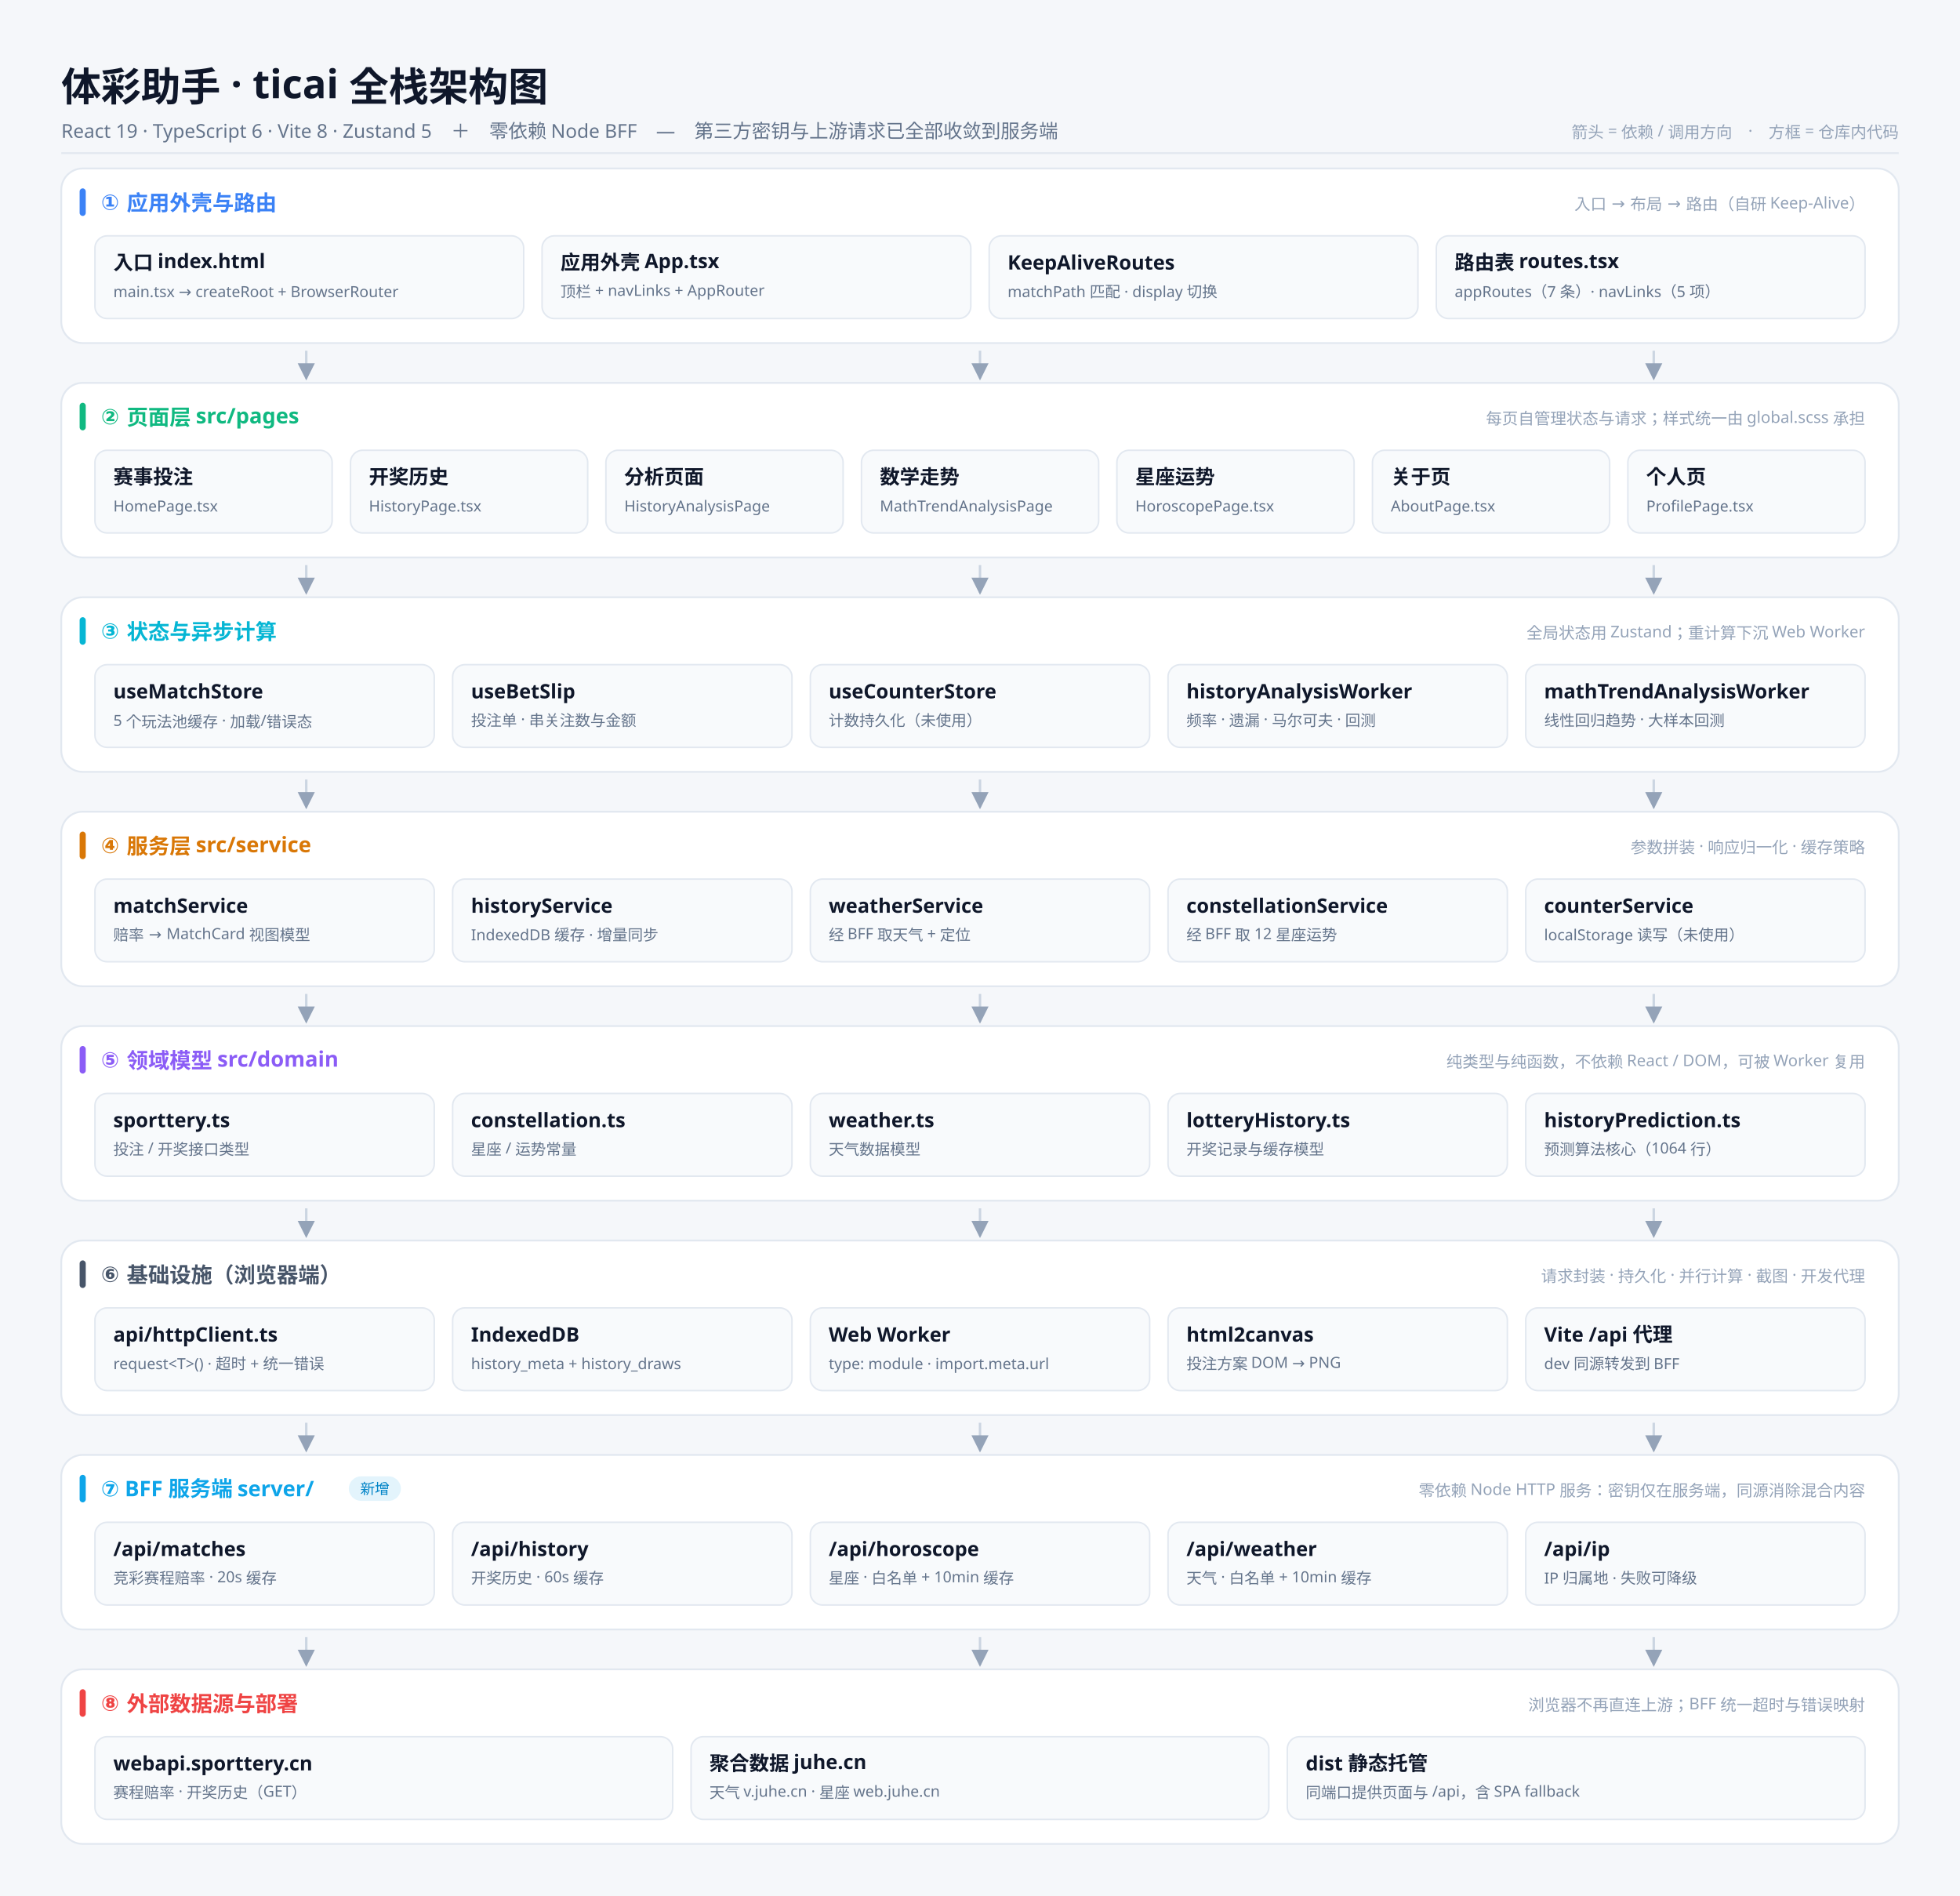
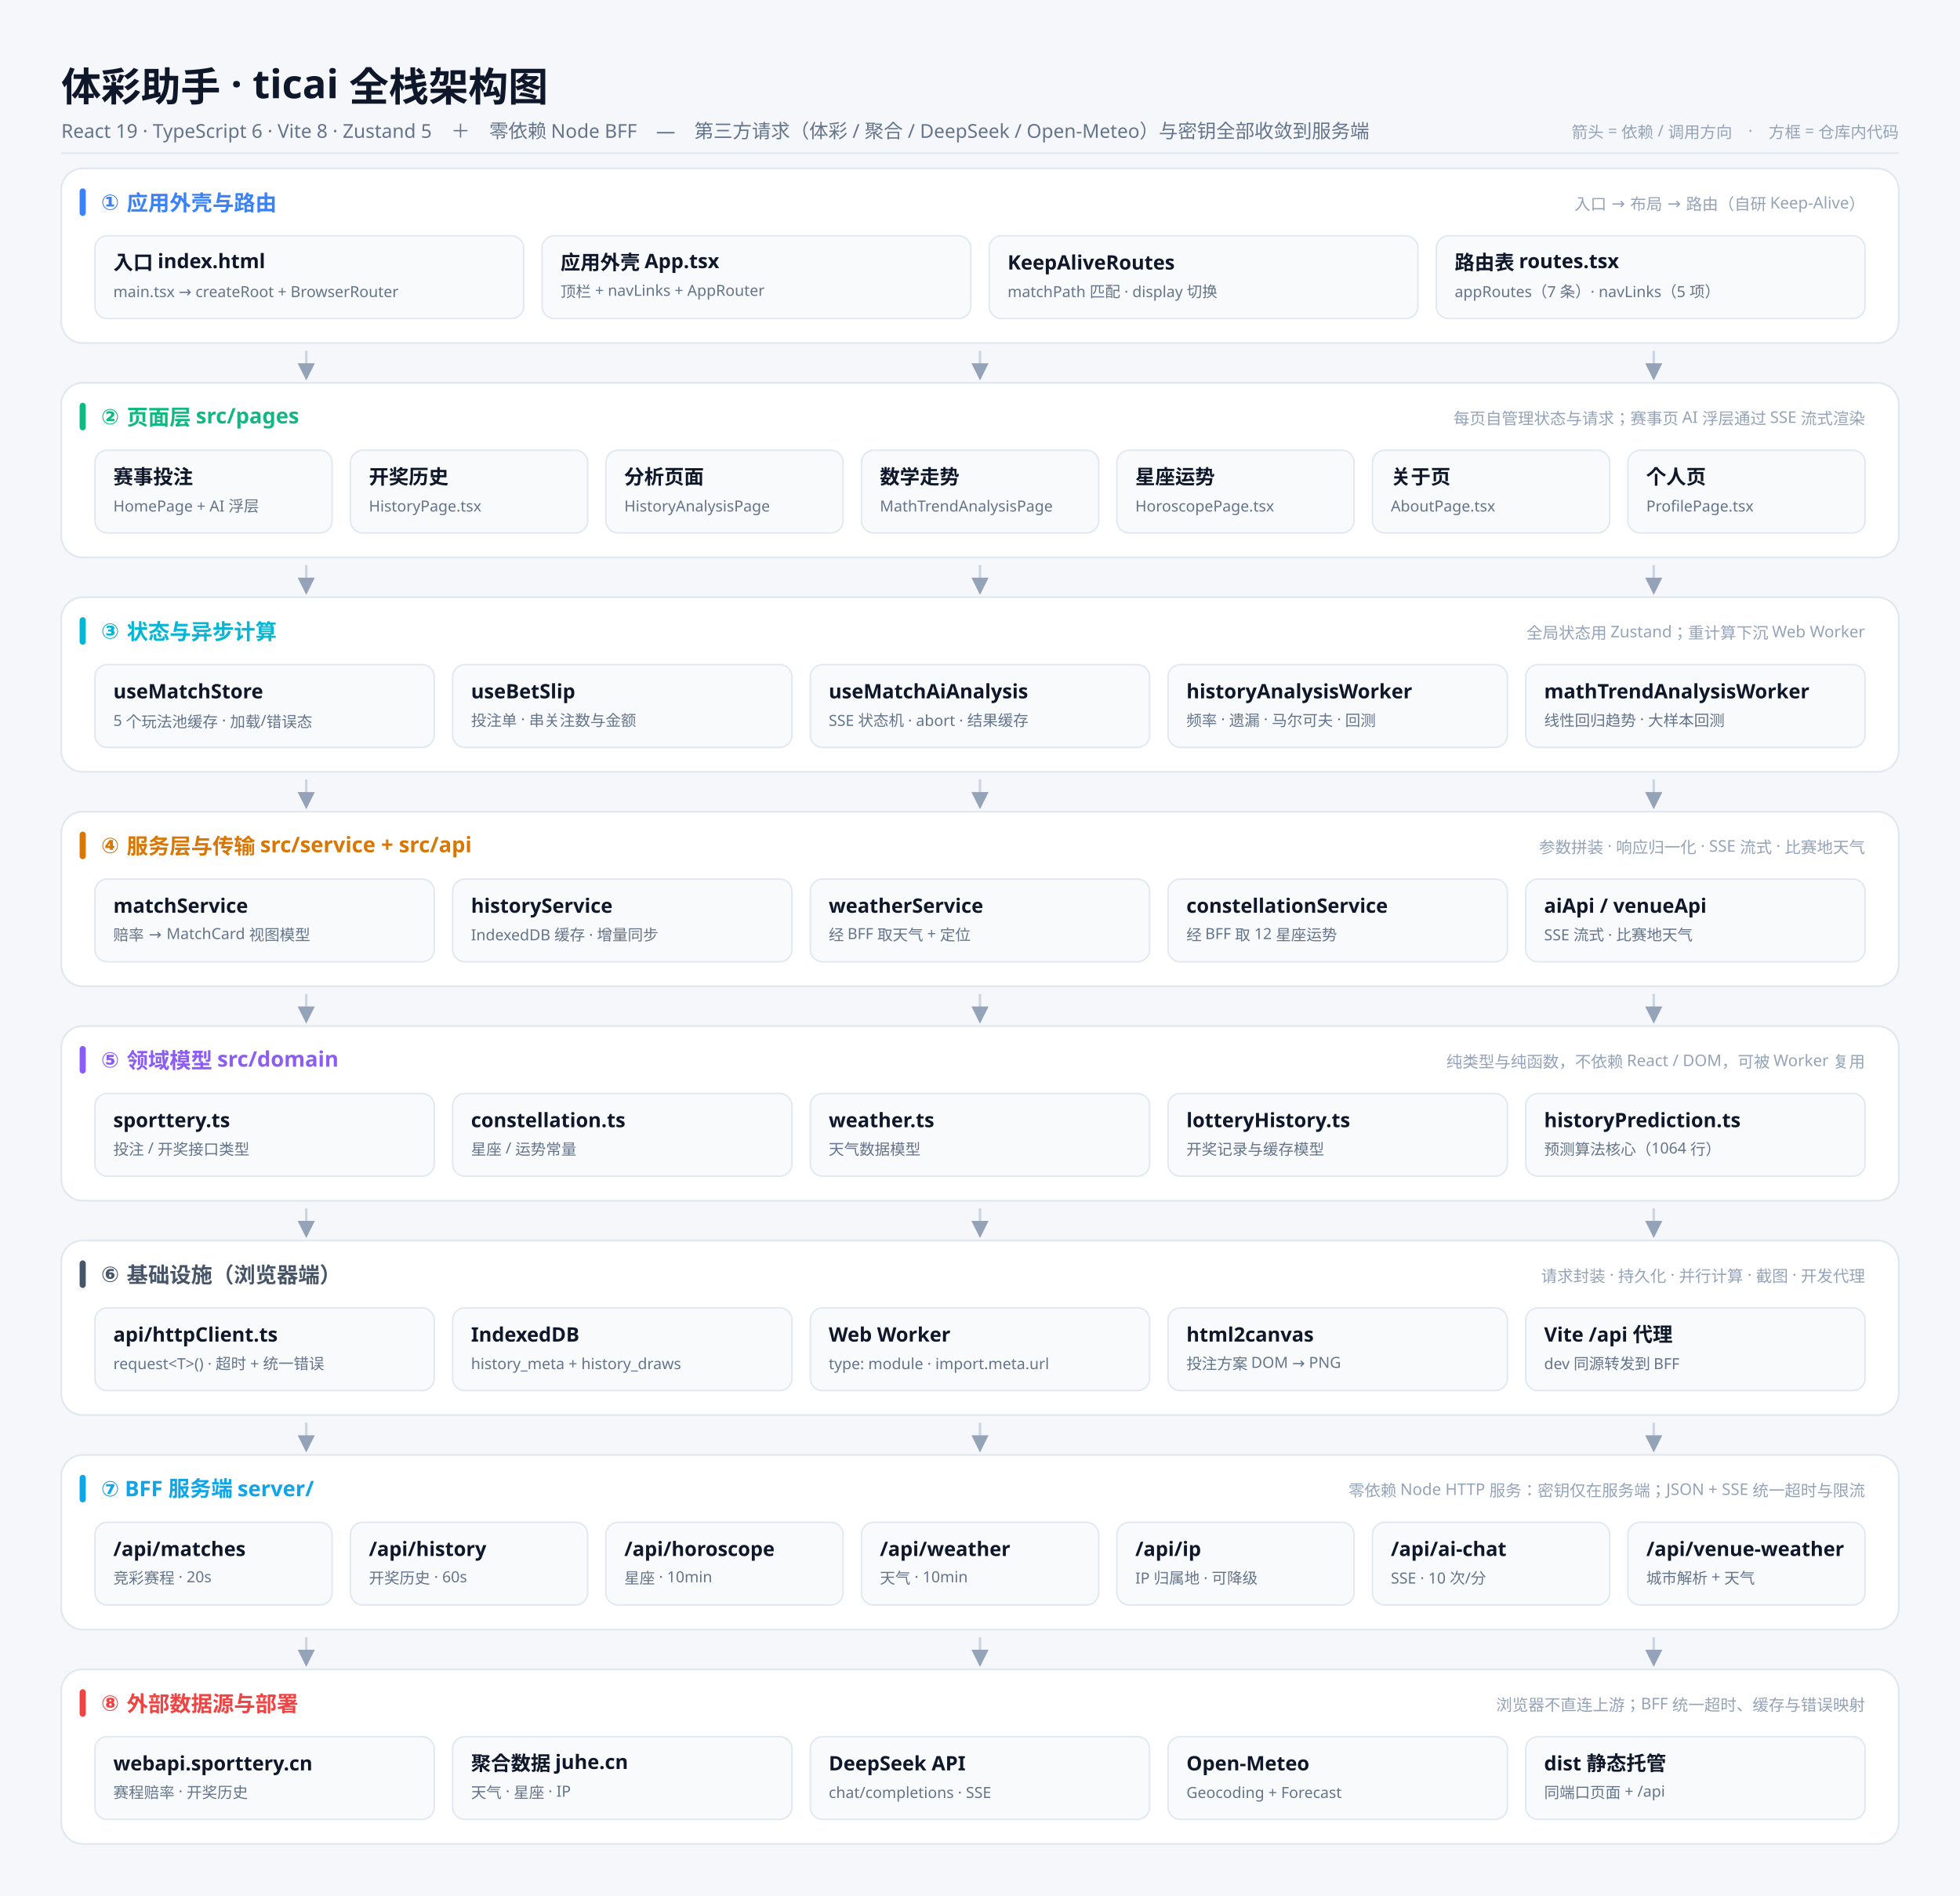
<svg xmlns="http://www.w3.org/2000/svg" viewBox="0 0 1280 1238" width="1280" height="1238" font-family="'Microsoft YaHei','PingFang SC','Noto Sans SC','Segoe UI',sans-serif">
  <defs>
    <marker id="ar" viewBox="0 0 8 8" refX="7" refY="4" markerWidth="7" markerHeight="7" orient="auto-start-reverse">
      <path d="M0 0 L8 4 L0 8 Z" fill="#94a3b8" />
    </marker>
    <style>
      .band { fill:#ffffff; stroke:#e2e8f0; stroke-width:1.2; }
      .box  { fill:#f8fafc; stroke:#e2e8f0; stroke-width:1; }
      .bt   { font-size:13px; font-weight:600; fill:#0f172a; }
      .bs   { font-size:10px; fill:#64748b; }
      .lbl  { font-size:14px; font-weight:700; }
      .cap  { font-size:10.5px; fill:#94a3b8; }
      .flow { stroke:#cbd5e1; stroke-width:1.6; }
    </style>
  </defs>
  <rect width="1280" height="1238" fill="#f5f7fa" />
  <text x="40" y="66" font-size="26" font-weight="700" fill="#0f172a">体彩助手 · ticai 全栈架构图</text>
-   <text x="40" y="90" font-size="12.5" fill="#64748b">React 19 · TypeScript 6 · Vite 8 · Zustand 5　＋　零依赖 Node BFF　—　第三方密钥与上游请求已全部收敛到服务端</text>
+   <text x="40" y="90" font-size="12.5" fill="#64748b">React 19 · TypeScript 6 · Vite 8 · Zustand 5　＋　零依赖 Node BFF　—　第三方请求（体彩 / 聚合 / DeepSeek / Open-Meteo）与密钥全部收敛到服务端</text>
  <text x="1240" y="90" font-size="10.5" fill="#94a3b8" text-anchor="end">箭头 = 依赖 / 调用方向　·　方框 = 仓库内代码</text>
  <line x1="40" y1="100" x2="1240" y2="100" stroke="#e2e8f0" stroke-width="1.2" />
  <g>
    <rect class="band" x="40" y="110" width="1200" height="114" rx="14" />
    <rect x="52" y="123" width="4" height="18" rx="2" fill="#3b82f6" />
    <text class="lbl" x="66" y="137" fill="#3b82f6">① 应用外壳与路由</text>
    <text class="cap" x="1218" y="137" text-anchor="end">入口 → 布局 → 路由（自研 Keep-Alive）</text>
    <rect class="box" x="62.0" y="154" width="280.0" height="54" rx="8" />
    <text class="bt" x="74.0" y="176">入口 index.html</text>
    <text class="bs" x="74.0" y="194">main.tsx → createRoot + BrowserRouter</text>
    <rect class="box" x="354.0" y="154" width="280.0" height="54" rx="8" />
    <text class="bt" x="366.0" y="176">应用外壳 App.tsx</text>
    <text class="bs" x="366.0" y="194">顶栏 + navLinks + AppRouter</text>
    <rect class="box" x="646.0" y="154" width="280.0" height="54" rx="8" />
    <text class="bt" x="658.0" y="176">KeepAliveRoutes</text>
    <text class="bs" x="658.0" y="194">matchPath 匹配 · display 切换</text>
    <rect class="box" x="938.0" y="154" width="280.0" height="54" rx="8" />
    <text class="bt" x="950.0" y="176">路由表 routes.tsx</text>
    <text class="bs" x="950.0" y="194">appRoutes（7 条）· navLinks（5 项）</text>
  </g>
  <line class="flow" x1="200" y1="229" x2="200" y2="247" marker-end="url(#ar)" />
  <line class="flow" x1="640" y1="229" x2="640" y2="247" marker-end="url(#ar)" />
  <line class="flow" x1="1080" y1="229" x2="1080" y2="247" marker-end="url(#ar)" />
  <g>
    <rect class="band" x="40" y="250" width="1200" height="114" rx="14" />
    <rect x="52" y="263" width="4" height="18" rx="2" fill="#10b981" />
    <text class="lbl" x="66" y="277" fill="#10b981">② 页面层 src/pages</text>
-     <text class="cap" x="1218" y="277" text-anchor="end">每页自管理状态与请求；样式统一由 global.scss 承担</text>
+     <text class="cap" x="1218" y="277" text-anchor="end">每页自管理状态与请求；赛事页 AI 浮层通过 SSE 流式渲染</text>
    <rect class="box" x="62.0" y="294" width="154.9" height="54" rx="8" />
    <text class="bt" x="74.0" y="316">赛事投注</text>
-     <text class="bs" x="74.0" y="334">HomePage.tsx</text>
+     <text class="bs" x="74.0" y="334">HomePage + AI 浮层</text>
    <rect class="box" x="228.9" y="294" width="154.9" height="54" rx="8" />
    <text class="bt" x="240.9" y="316">开奖历史</text>
    <text class="bs" x="240.9" y="334">HistoryPage.tsx</text>
    <rect class="box" x="395.7" y="294" width="154.9" height="54" rx="8" />
    <text class="bt" x="407.7" y="316">分析页面</text>
    <text class="bs" x="407.7" y="334">HistoryAnalysisPage</text>
    <rect class="box" x="562.6" y="294" width="154.9" height="54" rx="8" />
    <text class="bt" x="574.6" y="316">数学走势</text>
    <text class="bs" x="574.6" y="334">MathTrendAnalysisPage</text>
    <rect class="box" x="729.4" y="294" width="154.9" height="54" rx="8" />
    <text class="bt" x="741.4" y="316">星座运势</text>
    <text class="bs" x="741.4" y="334">HoroscopePage.tsx</text>
    <rect class="box" x="896.3" y="294" width="154.9" height="54" rx="8" />
    <text class="bt" x="908.3" y="316">关于页</text>
    <text class="bs" x="908.3" y="334">AboutPage.tsx</text>
    <rect class="box" x="1063.1" y="294" width="154.9" height="54" rx="8" />
    <text class="bt" x="1075.1" y="316">个人页</text>
    <text class="bs" x="1075.1" y="334">ProfilePage.tsx</text>
  </g>
  <line class="flow" x1="200" y1="369" x2="200" y2="387" marker-end="url(#ar)" />
  <line class="flow" x1="640" y1="369" x2="640" y2="387" marker-end="url(#ar)" />
  <line class="flow" x1="1080" y1="369" x2="1080" y2="387" marker-end="url(#ar)" />
  <g>
    <rect class="band" x="40" y="390" width="1200" height="114" rx="14" />
    <rect x="52" y="403" width="4" height="18" rx="2" fill="#06b6d4" />
    <text class="lbl" x="66" y="417" fill="#06b6d4">③ 状态与异步计算</text>
    <text class="cap" x="1218" y="417" text-anchor="end">全局状态用 Zustand；重计算下沉 Web Worker</text>
    <rect class="box" x="62.0" y="434" width="221.6" height="54" rx="8" />
    <text class="bt" x="74.0" y="456">useMatchStore</text>
    <text class="bs" x="74.0" y="474">5 个玩法池缓存 · 加载/错误态</text>
    <rect class="box" x="295.6" y="434" width="221.6" height="54" rx="8" />
    <text class="bt" x="307.6" y="456">useBetSlip</text>
    <text class="bs" x="307.6" y="474">投注单 · 串关注数与金额</text>
    <rect class="box" x="529.2" y="434" width="221.6" height="54" rx="8" />
-     <text class="bt" x="541.2" y="456">useCounterStore</text>
-     <text class="bs" x="541.2" y="474">计数持久化（未使用）</text>
+     <text class="bt" x="541.2" y="456">useMatchAiAnalysis</text>
+     <text class="bs" x="541.2" y="474">SSE 状态机 · abort · 结果缓存</text>
    <rect class="box" x="762.8" y="434" width="221.6" height="54" rx="8" />
    <text class="bt" x="774.8" y="456">historyAnalysisWorker</text>
    <text class="bs" x="774.8" y="474">频率 · 遗漏 · 马尔可夫 · 回测</text>
    <rect class="box" x="996.4" y="434" width="221.6" height="54" rx="8" />
    <text class="bt" x="1008.4" y="456">mathTrendAnalysisWorker</text>
    <text class="bs" x="1008.4" y="474">线性回归趋势 · 大样本回测</text>
  </g>
  <line class="flow" x1="200" y1="509" x2="200" y2="527" marker-end="url(#ar)" />
  <line class="flow" x1="640" y1="509" x2="640" y2="527" marker-end="url(#ar)" />
  <line class="flow" x1="1080" y1="509" x2="1080" y2="527" marker-end="url(#ar)" />
  <g>
    <rect class="band" x="40" y="530" width="1200" height="114" rx="14" />
    <rect x="52" y="543" width="4" height="18" rx="2" fill="#d97706" />
-     <text class="lbl" x="66" y="557" fill="#d97706">④ 服务层 src/service</text>
-     <text class="cap" x="1218" y="557" text-anchor="end">参数拼装 · 响应归一化 · 缓存策略</text>
+     <text class="lbl" x="66" y="557" fill="#d97706">④ 服务层与传输 src/service + src/api</text>
+     <text class="cap" x="1218" y="557" text-anchor="end">参数拼装 · 响应归一化 · SSE 流式 · 比赛地天气</text>
    <rect class="box" x="62.0" y="574" width="221.6" height="54" rx="8" />
    <text class="bt" x="74.0" y="596">matchService</text>
    <text class="bs" x="74.0" y="614">赔率 → MatchCard 视图模型</text>
    <rect class="box" x="295.6" y="574" width="221.6" height="54" rx="8" />
    <text class="bt" x="307.6" y="596">historyService</text>
    <text class="bs" x="307.6" y="614">IndexedDB 缓存 · 增量同步</text>
    <rect class="box" x="529.2" y="574" width="221.6" height="54" rx="8" />
    <text class="bt" x="541.2" y="596">weatherService</text>
    <text class="bs" x="541.2" y="614">经 BFF 取天气 + 定位</text>
    <rect class="box" x="762.8" y="574" width="221.6" height="54" rx="8" />
    <text class="bt" x="774.8" y="596">constellationService</text>
    <text class="bs" x="774.8" y="614">经 BFF 取 12 星座运势</text>
    <rect class="box" x="996.4" y="574" width="221.6" height="54" rx="8" />
-     <text class="bt" x="1008.4" y="596">counterService</text>
-     <text class="bs" x="1008.4" y="614">localStorage 读写（未使用）</text>
+     <text class="bt" x="1008.4" y="596">aiApi / venueApi</text>
+     <text class="bs" x="1008.4" y="614">SSE 流式 · 比赛地天气</text>
  </g>
  <line class="flow" x1="200" y1="649" x2="200" y2="667" marker-end="url(#ar)" />
  <line class="flow" x1="640" y1="649" x2="640" y2="667" marker-end="url(#ar)" />
  <line class="flow" x1="1080" y1="649" x2="1080" y2="667" marker-end="url(#ar)" />
  <g>
    <rect class="band" x="40" y="670" width="1200" height="114" rx="14" />
    <rect x="52" y="683" width="4" height="18" rx="2" fill="#8b5cf6" />
    <text class="lbl" x="66" y="697" fill="#8b5cf6">⑤ 领域模型 src/domain</text>
    <text class="cap" x="1218" y="697" text-anchor="end">纯类型与纯函数，不依赖 React / DOM，可被 Worker 复用</text>
    <rect class="box" x="62.0" y="714" width="221.6" height="54" rx="8" />
    <text class="bt" x="74.0" y="736">sporttery.ts</text>
    <text class="bs" x="74.0" y="754">投注 / 开奖接口类型</text>
    <rect class="box" x="295.6" y="714" width="221.6" height="54" rx="8" />
    <text class="bt" x="307.6" y="736">constellation.ts</text>
    <text class="bs" x="307.6" y="754">星座 / 运势常量</text>
    <rect class="box" x="529.2" y="714" width="221.6" height="54" rx="8" />
    <text class="bt" x="541.2" y="736">weather.ts</text>
    <text class="bs" x="541.2" y="754">天气数据模型</text>
    <rect class="box" x="762.8" y="714" width="221.6" height="54" rx="8" />
    <text class="bt" x="774.8" y="736">lotteryHistory.ts</text>
    <text class="bs" x="774.8" y="754">开奖记录与缓存模型</text>
    <rect class="box" x="996.4" y="714" width="221.6" height="54" rx="8" />
    <text class="bt" x="1008.4" y="736">historyPrediction.ts</text>
    <text class="bs" x="1008.4" y="754">预测算法核心（1064 行）</text>
  </g>
  <line class="flow" x1="200" y1="789" x2="200" y2="807" marker-end="url(#ar)" />
  <line class="flow" x1="640" y1="789" x2="640" y2="807" marker-end="url(#ar)" />
  <line class="flow" x1="1080" y1="789" x2="1080" y2="807" marker-end="url(#ar)" />
  <g>
    <rect class="band" x="40" y="810" width="1200" height="114" rx="14" />
    <rect x="52" y="823" width="4" height="18" rx="2" fill="#475569" />
    <text class="lbl" x="66" y="837" fill="#475569">⑥ 基础设施（浏览器端）</text>
    <text class="cap" x="1218" y="837" text-anchor="end">请求封装 · 持久化 · 并行计算 · 截图 · 开发代理</text>
    <rect class="box" x="62.0" y="854" width="221.6" height="54" rx="8" />
    <text class="bt" x="74.0" y="876">api/httpClient.ts</text>
    <text class="bs" x="74.0" y="894">request&lt;T&gt;() · 超时 + 统一错误</text>
    <rect class="box" x="295.6" y="854" width="221.6" height="54" rx="8" />
    <text class="bt" x="307.6" y="876">IndexedDB</text>
    <text class="bs" x="307.6" y="894">history_meta + history_draws</text>
    <rect class="box" x="529.2" y="854" width="221.6" height="54" rx="8" />
    <text class="bt" x="541.2" y="876">Web Worker</text>
    <text class="bs" x="541.2" y="894">type: module · import.meta.url</text>
    <rect class="box" x="762.8" y="854" width="221.6" height="54" rx="8" />
    <text class="bt" x="774.8" y="876">html2canvas</text>
    <text class="bs" x="774.8" y="894">投注方案 DOM → PNG</text>
    <rect class="box" x="996.4" y="854" width="221.6" height="54" rx="8" />
    <text class="bt" x="1008.4" y="876">Vite /api 代理</text>
    <text class="bs" x="1008.4" y="894">dev 同源转发到 BFF</text>
  </g>
  <line class="flow" x1="200" y1="929" x2="200" y2="947" marker-end="url(#ar)" />
  <line class="flow" x1="640" y1="929" x2="640" y2="947" marker-end="url(#ar)" />
  <line class="flow" x1="1080" y1="929" x2="1080" y2="947" marker-end="url(#ar)" />
  <g>
    <rect class="band" x="40" y="950" width="1200" height="114" rx="14" />
    <rect x="52" y="963" width="4" height="18" rx="2" fill="#0ea5e9" />
    <text class="lbl" x="66" y="977" fill="#0ea5e9">⑦ BFF 服务端 server/</text>
-     <rect x="227.8" y="964" width="34" height="16" rx="8" fill="#0ea5e9" opacity="0.12" />
-     <text x="244.8" y="975.5" font-size="9.5" fill="#0284c7" text-anchor="middle">新增</text>
-     <text class="cap" x="1218" y="977" text-anchor="end">零依赖 Node HTTP 服务：密钥仅在服务端，同源消除混合内容</text>
-     <rect class="box" x="62.0" y="994" width="221.6" height="54" rx="8" />
+     <text class="cap" x="1218" y="977" text-anchor="end">零依赖 Node HTTP 服务：密钥仅在服务端；JSON + SSE 统一超时与限流</text>
+     <rect class="box" x="62.0" y="994" width="154.9" height="54" rx="8" />
    <text class="bt" x="74.0" y="1016">/api/matches</text>
-     <text class="bs" x="74.0" y="1034">竞彩赛程赔率 · 20s 缓存</text>
-     <rect class="box" x="295.6" y="994" width="221.6" height="54" rx="8" />
-     <text class="bt" x="307.6" y="1016">/api/history</text>
-     <text class="bs" x="307.6" y="1034">开奖历史 · 60s 缓存</text>
-     <rect class="box" x="529.2" y="994" width="221.6" height="54" rx="8" />
-     <text class="bt" x="541.2" y="1016">/api/horoscope</text>
-     <text class="bs" x="541.2" y="1034">星座 · 白名单 + 10min 缓存</text>
-     <rect class="box" x="762.8" y="994" width="221.6" height="54" rx="8" />
-     <text class="bt" x="774.8" y="1016">/api/weather</text>
-     <text class="bs" x="774.8" y="1034">天气 · 白名单 + 10min 缓存</text>
-     <rect class="box" x="996.4" y="994" width="221.6" height="54" rx="8" />
-     <text class="bt" x="1008.4" y="1016">/api/ip</text>
-     <text class="bs" x="1008.4" y="1034">IP 归属地 · 失败可降级</text>
+     <text class="bs" x="74.0" y="1034">竞彩赛程 · 20s</text>
+     <rect class="box" x="228.9" y="994" width="154.9" height="54" rx="8" />
+     <text class="bt" x="240.9" y="1016">/api/history</text>
+     <text class="bs" x="240.9" y="1034">开奖历史 · 60s</text>
+     <rect class="box" x="395.7" y="994" width="154.9" height="54" rx="8" />
+     <text class="bt" x="407.7" y="1016">/api/horoscope</text>
+     <text class="bs" x="407.7" y="1034">星座 · 10min</text>
+     <rect class="box" x="562.6" y="994" width="154.9" height="54" rx="8" />
+     <text class="bt" x="574.6" y="1016">/api/weather</text>
+     <text class="bs" x="574.6" y="1034">天气 · 10min</text>
+     <rect class="box" x="729.4" y="994" width="154.9" height="54" rx="8" />
+     <text class="bt" x="741.4" y="1016">/api/ip</text>
+     <text class="bs" x="741.4" y="1034">IP 归属地 · 可降级</text>
+     <rect class="box" x="896.3" y="994" width="154.9" height="54" rx="8" />
+     <text class="bt" x="908.3" y="1016">/api/ai-chat</text>
+     <text class="bs" x="908.3" y="1034">SSE · 10 次/分</text>
+     <rect class="box" x="1063.1" y="994" width="154.9" height="54" rx="8" />
+     <text class="bt" x="1075.1" y="1016">/api/venue-weather</text>
+     <text class="bs" x="1075.1" y="1034">城市解析 + 天气</text>
  </g>
  <line class="flow" x1="200" y1="1069" x2="200" y2="1087" marker-end="url(#ar)" />
  <line class="flow" x1="640" y1="1069" x2="640" y2="1087" marker-end="url(#ar)" />
  <line class="flow" x1="1080" y1="1069" x2="1080" y2="1087" marker-end="url(#ar)" />
  <g>
    <rect class="band" x="40" y="1090" width="1200" height="114" rx="14" />
    <rect x="52" y="1103" width="4" height="18" rx="2" fill="#ef4444" />
    <text class="lbl" x="66" y="1117" fill="#ef4444">⑧ 外部数据源与部署</text>
-     <text class="cap" x="1218" y="1117" text-anchor="end">浏览器不再直连上游；BFF 统一超时与错误映射</text>
-     <rect class="box" x="62.0" y="1134" width="377.3" height="54" rx="8" />
+     <text class="cap" x="1218" y="1117" text-anchor="end">浏览器不直连上游；BFF 统一超时、缓存与错误映射</text>
+     <rect class="box" x="62.0" y="1134" width="221.6" height="54" rx="8" />
    <text class="bt" x="74.0" y="1156">webapi.sporttery.cn</text>
-     <text class="bs" x="74.0" y="1174">赛程赔率 · 开奖历史（GET）</text>
-     <rect class="box" x="451.3" y="1134" width="377.3" height="54" rx="8" />
-     <text class="bt" x="463.3" y="1156">聚合数据 juhe.cn</text>
-     <text class="bs" x="463.3" y="1174">天气 v.juhe.cn · 星座 web.juhe.cn</text>
-     <rect class="box" x="840.7" y="1134" width="377.3" height="54" rx="8" />
-     <text class="bt" x="852.7" y="1156">dist 静态托管</text>
-     <text class="bs" x="852.7" y="1174">同端口提供页面与 /api，含 SPA fallback</text>
+     <text class="bs" x="74.0" y="1174">赛程赔率 · 开奖历史</text>
+     <rect class="box" x="295.6" y="1134" width="221.6" height="54" rx="8" />
+     <text class="bt" x="307.6" y="1156">聚合数据 juhe.cn</text>
+     <text class="bs" x="307.6" y="1174">天气 · 星座 · IP</text>
+     <rect class="box" x="529.2" y="1134" width="221.6" height="54" rx="8" />
+     <text class="bt" x="541.2" y="1156">DeepSeek API</text>
+     <text class="bs" x="541.2" y="1174">chat/completions · SSE</text>
+     <rect class="box" x="762.8" y="1134" width="221.6" height="54" rx="8" />
+     <text class="bt" x="774.8" y="1156">Open-Meteo</text>
+     <text class="bs" x="774.8" y="1174">Geocoding + Forecast</text>
+     <rect class="box" x="996.4" y="1134" width="221.6" height="54" rx="8" />
+     <text class="bt" x="1008.4" y="1156">dist 静态托管</text>
+     <text class="bs" x="1008.4" y="1174">同端口页面 + /api</text>
  </g>
</svg>
